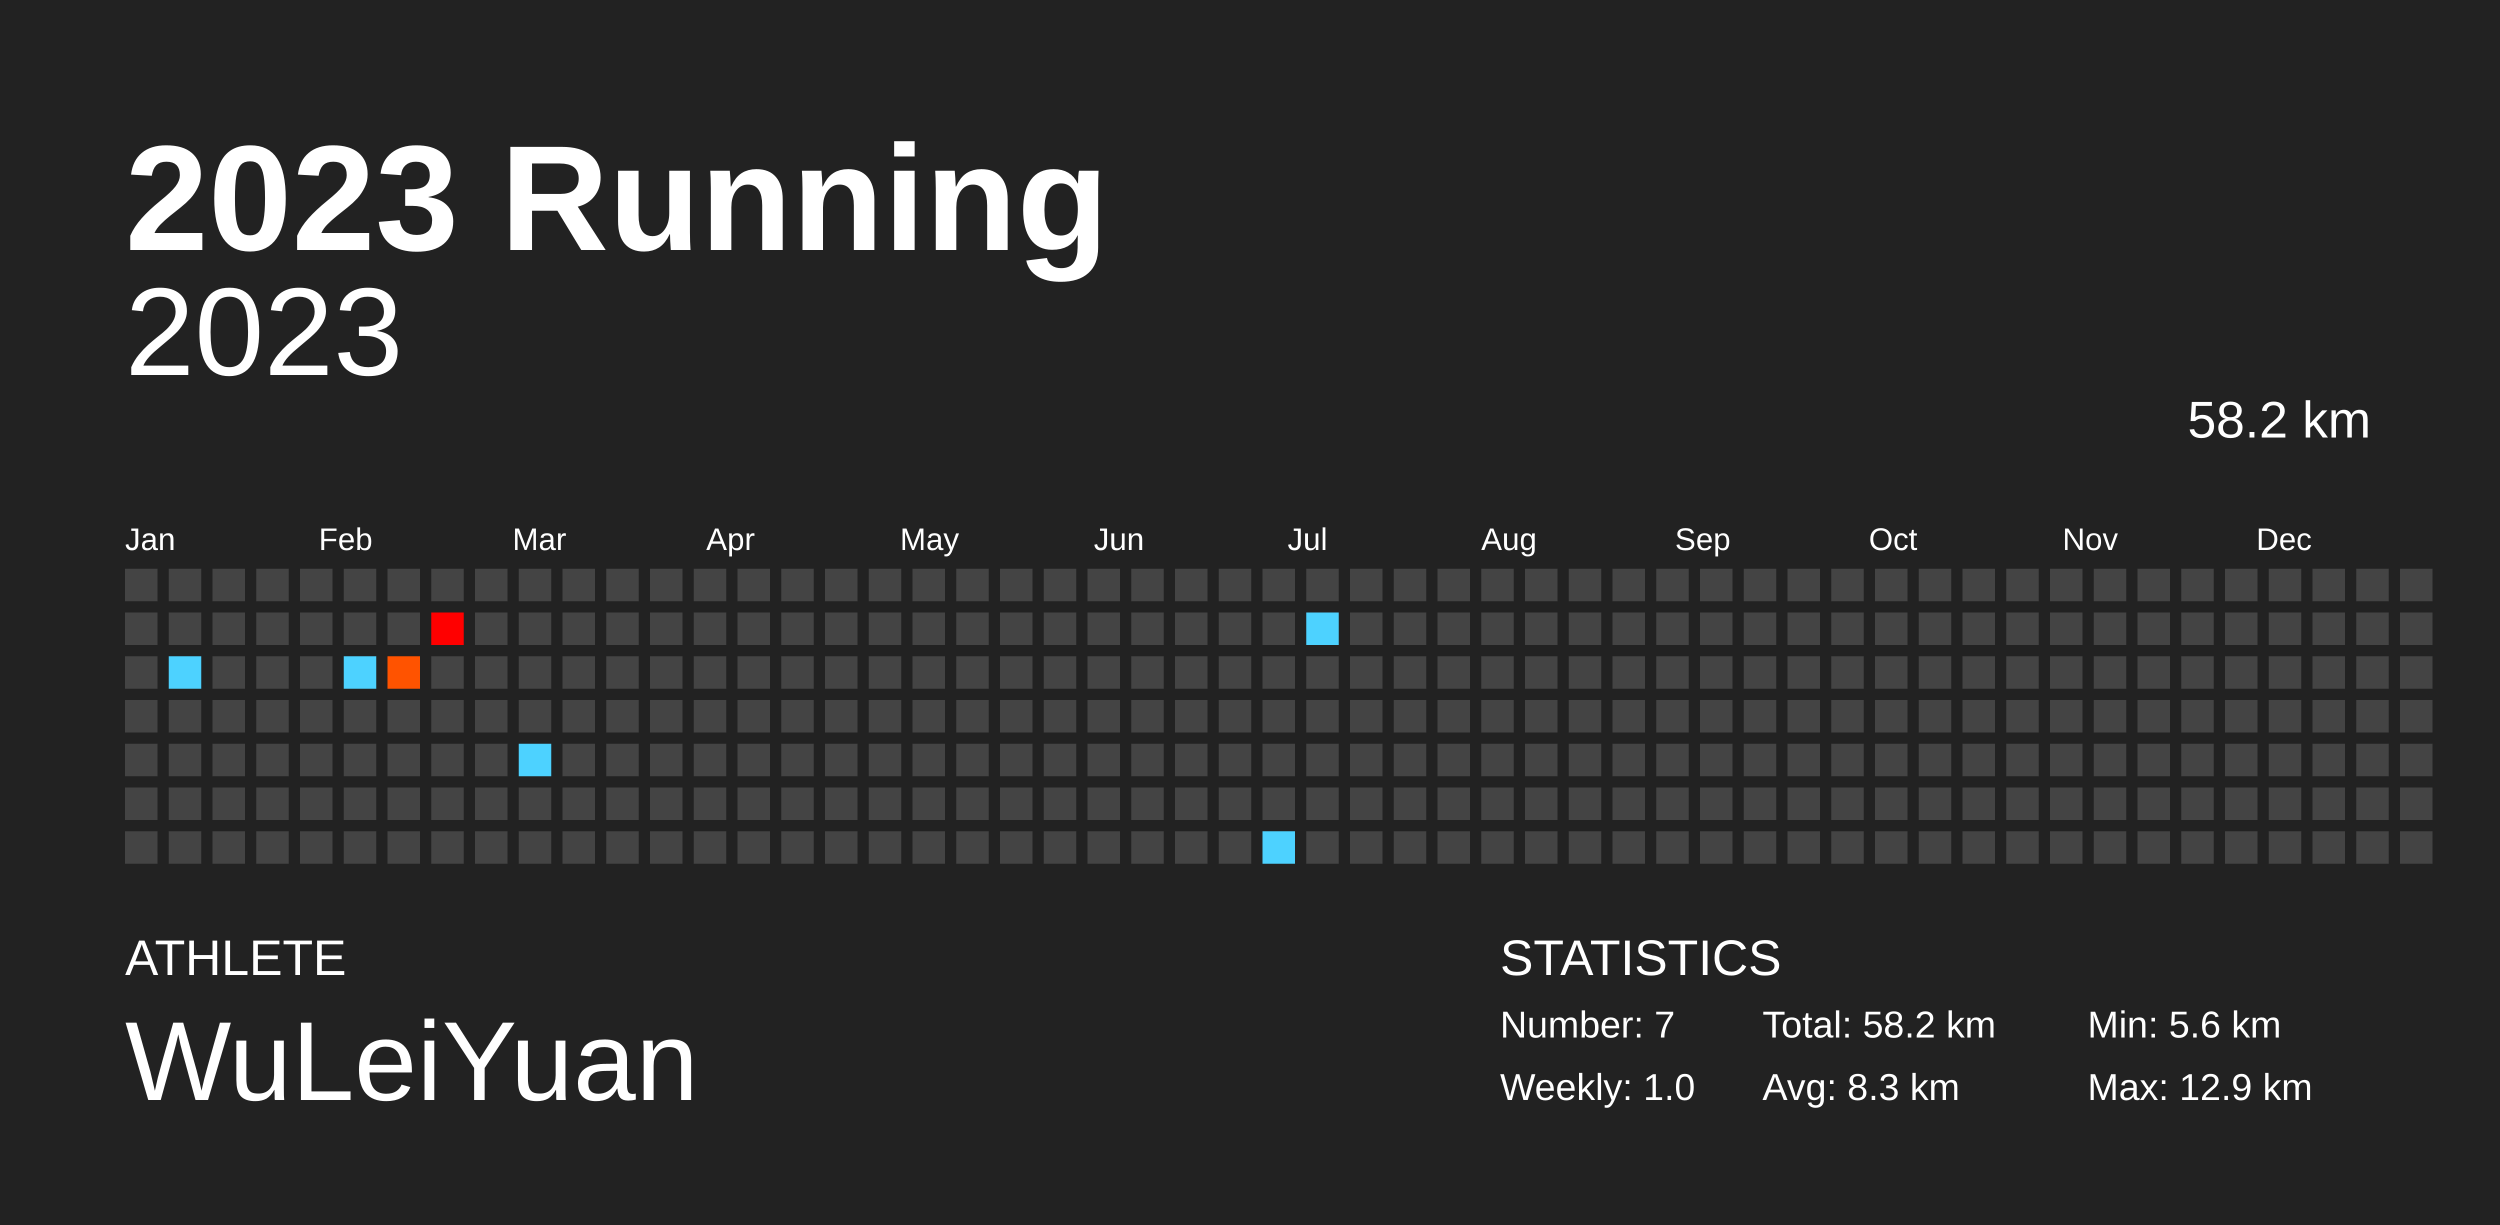
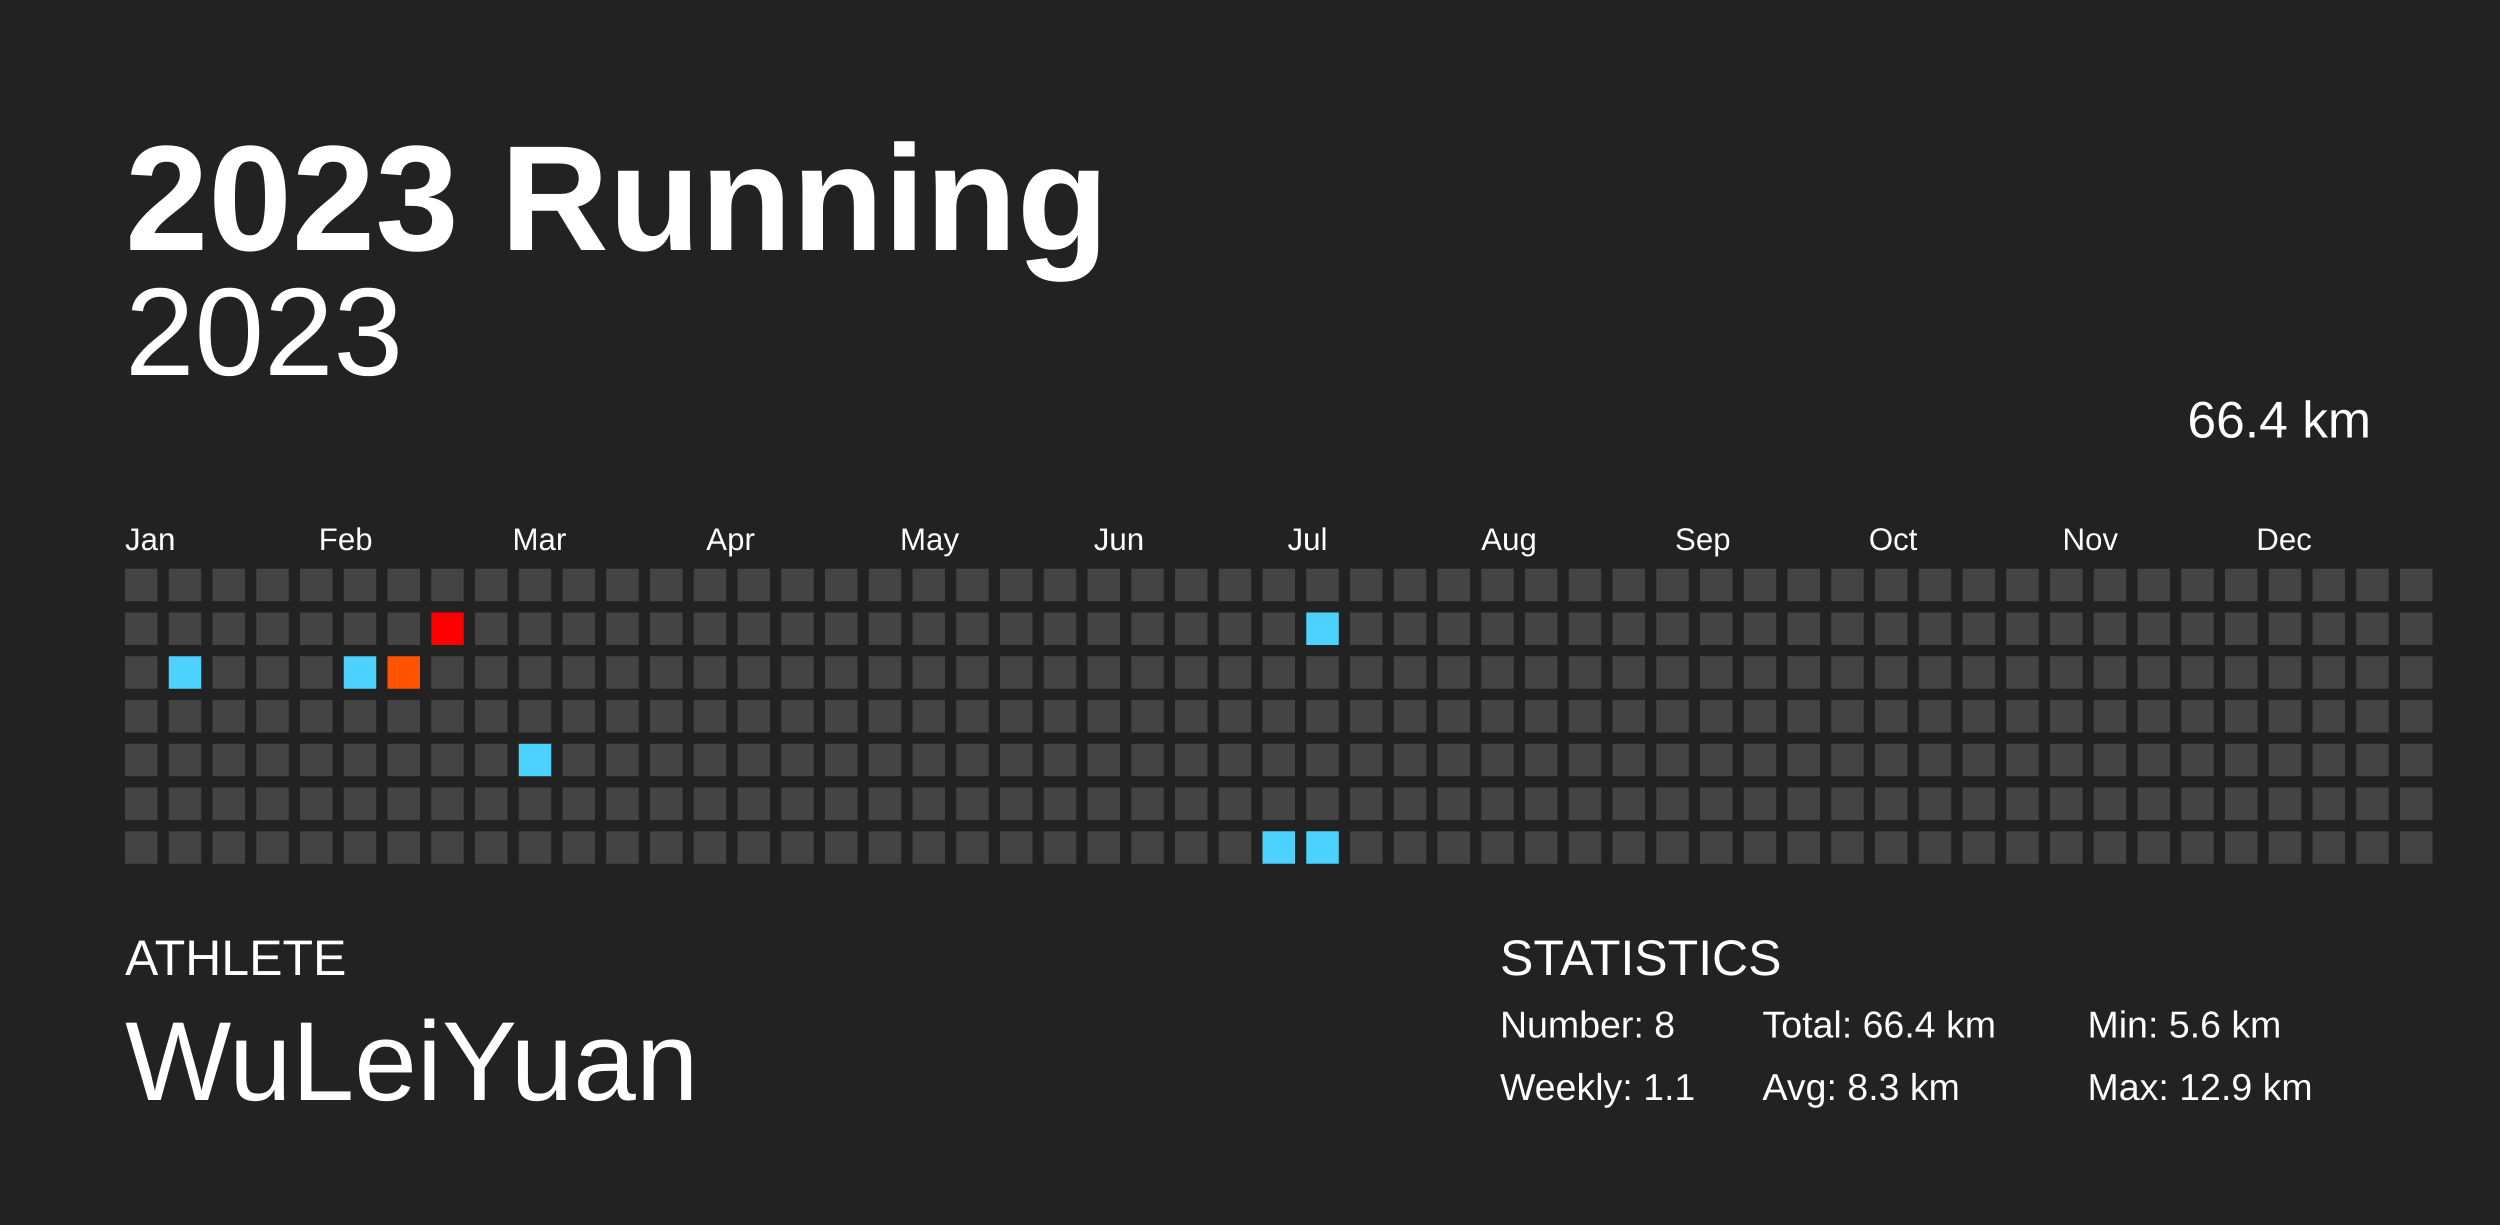
<svg xmlns="http://www.w3.org/2000/svg" baseProfile="full" height="98mm" version="1.1" viewBox="0,0,200,98" width="200mm">
  <defs />
  <rect fill="#222222" height="98" width="200" x="0" y="0" />
  <text fill="#FFFFFF" style="font-size:12px; font-family:Arial; font-weight:bold;" x="10" y="20">2023 Running</text>
  <text fill="#FFFFFF" style="font-size:4px; font-family:Arial" x="10" y="78">ATHLETE</text>
  <text fill="#FFFFFF" style="font-size:9px; font-family:Arial" x="10" y="88">WuLeiYuan</text>
  <text fill="#FFFFFF" style="font-size:4px; font-family:Arial" x="120" y="78">STATISTICS</text>
-   <text fill="#FFFFFF" style="font-size:3px; font-family:Arial" x="120" y="83">Number: 7</text>
-   <text fill="#FFFFFF" style="font-size:3px; font-family:Arial" x="120" y="88">Weekly: 1.0</text>
-   <text fill="#FFFFFF" style="font-size:3px; font-family:Arial" x="141" y="83">Total: 58.2 km</text>
+   <text fill="#FFFFFF" style="font-size:3px; font-family:Arial" x="120" y="83">Number: 8</text>
+   <text fill="#FFFFFF" style="font-size:3px; font-family:Arial" x="120" y="88">Weekly: 1.1</text>
+   <text fill="#FFFFFF" style="font-size:3px; font-family:Arial" x="141" y="83">Total: 66.4 km</text>
  <text fill="#FFFFFF" style="font-size:3px; font-family:Arial" x="141" y="88">Avg: 8.3 km</text>
  <text fill="#FFFFFF" style="font-size:3px; font-family:Arial" x="167" y="83">Min: 5.6 km</text>
  <text fill="#FFFFFF" style="font-size:3px; font-family:Arial" x="167" y="88">Max: 12.9 km</text>
  <text alignment-baseline="hanging" fill="#FFFFFF" style="font-size:10.0px; font-family:Arial;" x="10" y="30">2023</text>
-   <text alignment-baseline="hanging" fill="#FFFFFF" style="font-size:4.125px; font-family:Arial;" x="175" y="35">58.2 km</text>
+   <text alignment-baseline="hanging" fill="#FFFFFF" style="font-size:4.125px; font-family:Arial;" x="175" y="35">66.4 km</text>
  <text fill="#FFFFFF" style="font-size:2.5px; font-family:Arial" x="10.0" y="44">Jan</text>
  <text fill="#FFFFFF" style="font-size:2.5px; font-family:Arial" x="25.5" y="44">Feb</text>
  <text fill="#FFFFFF" style="font-size:2.5px; font-family:Arial" x="41.0" y="44">Mar</text>
  <text fill="#FFFFFF" style="font-size:2.5px; font-family:Arial" x="56.5" y="44">Apr</text>
  <text fill="#FFFFFF" style="font-size:2.5px; font-family:Arial" x="72.0" y="44">May</text>
  <text fill="#FFFFFF" style="font-size:2.5px; font-family:Arial" x="87.5" y="44">Jun</text>
  <text fill="#FFFFFF" style="font-size:2.5px; font-family:Arial" x="103.0" y="44">Jul</text>
  <text fill="#FFFFFF" style="font-size:2.5px; font-family:Arial" x="118.5" y="44">Aug</text>
  <text fill="#FFFFFF" style="font-size:2.5px; font-family:Arial" x="134.0" y="44">Sep</text>
  <text fill="#FFFFFF" style="font-size:2.5px; font-family:Arial" x="149.5" y="44">Oct</text>
  <text fill="#FFFFFF" style="font-size:2.5px; font-family:Arial" x="165.0" y="44">Nov</text>
  <text fill="#FFFFFF" style="font-size:2.5px; font-family:Arial" x="180.5" y="44">Dec</text>
  <rect fill="#444444" height="2.6" width="2.6" x="10.0" y="45.5" />
  <rect fill="#444444" height="2.6" width="2.6" x="10.0" y="49.0" />
  <rect fill="#444444" height="2.6" width="2.6" x="10.0" y="52.5" />
  <rect fill="#444444" height="2.6" width="2.6" x="10.0" y="56.0" />
  <rect fill="#444444" height="2.6" width="2.6" x="10.0" y="59.5" />
  <rect fill="#444444" height="2.6" width="2.6" x="10.0" y="63.0" />
  <rect fill="#444444" height="2.6" width="2.6" x="10.0" y="66.5" />
  <rect fill="#444444" height="2.6" width="2.6" x="13.5" y="45.5" />
  <rect fill="#444444" height="2.6" width="2.6" x="13.5" y="49.0" />
  <rect fill="#4dd2ff" height="2.6" width="2.6" x="13.5" y="52.5" />
  <rect fill="#444444" height="2.6" width="2.6" x="13.5" y="56.0" />
  <rect fill="#444444" height="2.6" width="2.6" x="13.5" y="59.5" />
  <rect fill="#444444" height="2.6" width="2.6" x="13.5" y="63.0" />
  <rect fill="#444444" height="2.6" width="2.6" x="13.5" y="66.5" />
  <rect fill="#444444" height="2.6" width="2.6" x="17.0" y="45.5" />
  <rect fill="#444444" height="2.6" width="2.6" x="17.0" y="49.0" />
  <rect fill="#444444" height="2.6" width="2.6" x="17.0" y="52.5" />
  <rect fill="#444444" height="2.6" width="2.6" x="17.0" y="56.0" />
  <rect fill="#444444" height="2.6" width="2.6" x="17.0" y="59.5" />
  <rect fill="#444444" height="2.6" width="2.6" x="17.0" y="63.0" />
  <rect fill="#444444" height="2.6" width="2.6" x="17.0" y="66.5" />
  <rect fill="#444444" height="2.6" width="2.6" x="20.5" y="45.5" />
  <rect fill="#444444" height="2.6" width="2.6" x="20.5" y="49.0" />
  <rect fill="#444444" height="2.6" width="2.6" x="20.5" y="52.5" />
  <rect fill="#444444" height="2.6" width="2.6" x="20.5" y="56.0" />
  <rect fill="#444444" height="2.6" width="2.6" x="20.5" y="59.5" />
  <rect fill="#444444" height="2.6" width="2.6" x="20.5" y="63.0" />
  <rect fill="#444444" height="2.6" width="2.6" x="20.5" y="66.5" />
  <rect fill="#444444" height="2.6" width="2.6" x="24.0" y="45.5" />
  <rect fill="#444444" height="2.6" width="2.6" x="24.0" y="49.0" />
  <rect fill="#444444" height="2.6" width="2.6" x="24.0" y="52.5" />
  <rect fill="#444444" height="2.6" width="2.6" x="24.0" y="56.0" />
  <rect fill="#444444" height="2.6" width="2.6" x="24.0" y="59.5" />
  <rect fill="#444444" height="2.6" width="2.6" x="24.0" y="63.0" />
  <rect fill="#444444" height="2.6" width="2.6" x="24.0" y="66.5" />
  <rect fill="#444444" height="2.6" width="2.6" x="27.5" y="45.5" />
  <rect fill="#444444" height="2.6" width="2.6" x="27.5" y="49.0" />
  <rect fill="#4dd2ff" height="2.6" width="2.6" x="27.5" y="52.5" />
  <rect fill="#444444" height="2.6" width="2.6" x="27.5" y="56.0" />
  <rect fill="#444444" height="2.6" width="2.6" x="27.5" y="59.5" />
  <rect fill="#444444" height="2.6" width="2.6" x="27.5" y="63.0" />
  <rect fill="#444444" height="2.6" width="2.6" x="27.5" y="66.5" />
  <rect fill="#444444" height="2.6" width="2.6" x="31.0" y="45.5" />
  <rect fill="#444444" height="2.6" width="2.6" x="31.0" y="49.0" />
  <rect fill="#ff5300" height="2.6" width="2.6" x="31.0" y="52.5" />
  <rect fill="#444444" height="2.6" width="2.6" x="31.0" y="56.0" />
  <rect fill="#444444" height="2.6" width="2.6" x="31.0" y="59.5" />
  <rect fill="#444444" height="2.6" width="2.6" x="31.0" y="63.0" />
  <rect fill="#444444" height="2.6" width="2.6" x="31.0" y="66.5" />
  <rect fill="#444444" height="2.6" width="2.6" x="34.5" y="45.5" />
  <rect fill="#ff0000" height="2.6" width="2.6" x="34.5" y="49.0" />
  <rect fill="#444444" height="2.6" width="2.6" x="34.5" y="52.5" />
  <rect fill="#444444" height="2.6" width="2.6" x="34.5" y="56.0" />
  <rect fill="#444444" height="2.6" width="2.6" x="34.5" y="59.5" />
  <rect fill="#444444" height="2.6" width="2.6" x="34.5" y="63.0" />
  <rect fill="#444444" height="2.6" width="2.6" x="34.5" y="66.5" />
  <rect fill="#444444" height="2.6" width="2.6" x="38.0" y="45.5" />
  <rect fill="#444444" height="2.6" width="2.6" x="38.0" y="49.0" />
  <rect fill="#444444" height="2.6" width="2.6" x="38.0" y="52.5" />
  <rect fill="#444444" height="2.6" width="2.6" x="38.0" y="56.0" />
  <rect fill="#444444" height="2.6" width="2.6" x="38.0" y="59.5" />
  <rect fill="#444444" height="2.6" width="2.6" x="38.0" y="63.0" />
  <rect fill="#444444" height="2.6" width="2.6" x="38.0" y="66.5" />
  <rect fill="#444444" height="2.6" width="2.6" x="41.5" y="45.5" />
  <rect fill="#444444" height="2.6" width="2.6" x="41.5" y="49.0" />
  <rect fill="#444444" height="2.6" width="2.6" x="41.5" y="52.5" />
  <rect fill="#444444" height="2.6" width="2.6" x="41.5" y="56.0" />
  <rect fill="#4dd2ff" height="2.6" width="2.6" x="41.5" y="59.5" />
  <rect fill="#444444" height="2.6" width="2.6" x="41.5" y="63.0" />
  <rect fill="#444444" height="2.6" width="2.6" x="41.5" y="66.5" />
  <rect fill="#444444" height="2.6" width="2.6" x="45.0" y="45.5" />
  <rect fill="#444444" height="2.6" width="2.6" x="45.0" y="49.0" />
  <rect fill="#444444" height="2.6" width="2.6" x="45.0" y="52.5" />
  <rect fill="#444444" height="2.6" width="2.6" x="45.0" y="56.0" />
  <rect fill="#444444" height="2.6" width="2.6" x="45.0" y="59.5" />
  <rect fill="#444444" height="2.6" width="2.6" x="45.0" y="63.0" />
  <rect fill="#444444" height="2.6" width="2.6" x="45.0" y="66.5" />
  <rect fill="#444444" height="2.6" width="2.6" x="48.5" y="45.5" />
  <rect fill="#444444" height="2.6" width="2.6" x="48.5" y="49.0" />
  <rect fill="#444444" height="2.6" width="2.6" x="48.5" y="52.5" />
  <rect fill="#444444" height="2.6" width="2.6" x="48.5" y="56.0" />
  <rect fill="#444444" height="2.6" width="2.6" x="48.5" y="59.5" />
  <rect fill="#444444" height="2.6" width="2.6" x="48.5" y="63.0" />
  <rect fill="#444444" height="2.6" width="2.6" x="48.5" y="66.5" />
  <rect fill="#444444" height="2.6" width="2.6" x="52.0" y="45.5" />
  <rect fill="#444444" height="2.6" width="2.6" x="52.0" y="49.0" />
  <rect fill="#444444" height="2.6" width="2.6" x="52.0" y="52.5" />
  <rect fill="#444444" height="2.6" width="2.6" x="52.0" y="56.0" />
  <rect fill="#444444" height="2.6" width="2.6" x="52.0" y="59.5" />
  <rect fill="#444444" height="2.6" width="2.6" x="52.0" y="63.0" />
  <rect fill="#444444" height="2.6" width="2.6" x="52.0" y="66.5" />
  <rect fill="#444444" height="2.6" width="2.6" x="55.5" y="45.5" />
  <rect fill="#444444" height="2.6" width="2.6" x="55.5" y="49.0" />
  <rect fill="#444444" height="2.6" width="2.6" x="55.5" y="52.5" />
  <rect fill="#444444" height="2.6" width="2.6" x="55.5" y="56.0" />
  <rect fill="#444444" height="2.6" width="2.6" x="55.5" y="59.5" />
  <rect fill="#444444" height="2.6" width="2.6" x="55.5" y="63.0" />
  <rect fill="#444444" height="2.6" width="2.6" x="55.5" y="66.5" />
  <rect fill="#444444" height="2.6" width="2.6" x="59.0" y="45.5" />
  <rect fill="#444444" height="2.6" width="2.6" x="59.0" y="49.0" />
  <rect fill="#444444" height="2.6" width="2.6" x="59.0" y="52.5" />
  <rect fill="#444444" height="2.6" width="2.6" x="59.0" y="56.0" />
  <rect fill="#444444" height="2.6" width="2.6" x="59.0" y="59.5" />
  <rect fill="#444444" height="2.6" width="2.6" x="59.0" y="63.0" />
  <rect fill="#444444" height="2.6" width="2.6" x="59.0" y="66.5" />
  <rect fill="#444444" height="2.6" width="2.6" x="62.5" y="45.5" />
  <rect fill="#444444" height="2.6" width="2.6" x="62.5" y="49.0" />
  <rect fill="#444444" height="2.6" width="2.6" x="62.5" y="52.5" />
  <rect fill="#444444" height="2.6" width="2.6" x="62.5" y="56.0" />
  <rect fill="#444444" height="2.6" width="2.6" x="62.5" y="59.5" />
  <rect fill="#444444" height="2.6" width="2.6" x="62.5" y="63.0" />
  <rect fill="#444444" height="2.6" width="2.6" x="62.5" y="66.5" />
  <rect fill="#444444" height="2.6" width="2.6" x="66.0" y="45.5" />
  <rect fill="#444444" height="2.6" width="2.6" x="66.0" y="49.0" />
  <rect fill="#444444" height="2.6" width="2.6" x="66.0" y="52.5" />
  <rect fill="#444444" height="2.6" width="2.6" x="66.0" y="56.0" />
  <rect fill="#444444" height="2.6" width="2.6" x="66.0" y="59.5" />
  <rect fill="#444444" height="2.6" width="2.6" x="66.0" y="63.0" />
  <rect fill="#444444" height="2.6" width="2.6" x="66.0" y="66.5" />
  <rect fill="#444444" height="2.6" width="2.6" x="69.5" y="45.5" />
  <rect fill="#444444" height="2.6" width="2.6" x="69.5" y="49.0" />
  <rect fill="#444444" height="2.6" width="2.6" x="69.5" y="52.5" />
  <rect fill="#444444" height="2.6" width="2.6" x="69.5" y="56.0" />
  <rect fill="#444444" height="2.6" width="2.6" x="69.5" y="59.5" />
  <rect fill="#444444" height="2.6" width="2.6" x="69.5" y="63.0" />
  <rect fill="#444444" height="2.6" width="2.6" x="69.5" y="66.5" />
  <rect fill="#444444" height="2.6" width="2.6" x="73.0" y="45.5" />
  <rect fill="#444444" height="2.6" width="2.6" x="73.0" y="49.0" />
  <rect fill="#444444" height="2.6" width="2.6" x="73.0" y="52.5" />
  <rect fill="#444444" height="2.6" width="2.6" x="73.0" y="56.0" />
  <rect fill="#444444" height="2.6" width="2.6" x="73.0" y="59.5" />
  <rect fill="#444444" height="2.6" width="2.6" x="73.0" y="63.0" />
  <rect fill="#444444" height="2.6" width="2.6" x="73.0" y="66.5" />
  <rect fill="#444444" height="2.6" width="2.6" x="76.5" y="45.5" />
  <rect fill="#444444" height="2.6" width="2.6" x="76.5" y="49.0" />
  <rect fill="#444444" height="2.6" width="2.6" x="76.5" y="52.5" />
  <rect fill="#444444" height="2.6" width="2.6" x="76.5" y="56.0" />
  <rect fill="#444444" height="2.6" width="2.6" x="76.5" y="59.5" />
  <rect fill="#444444" height="2.6" width="2.6" x="76.5" y="63.0" />
  <rect fill="#444444" height="2.6" width="2.6" x="76.5" y="66.5" />
  <rect fill="#444444" height="2.6" width="2.6" x="80.0" y="45.5" />
  <rect fill="#444444" height="2.6" width="2.6" x="80.0" y="49.0" />
  <rect fill="#444444" height="2.6" width="2.6" x="80.0" y="52.5" />
  <rect fill="#444444" height="2.6" width="2.6" x="80.0" y="56.0" />
  <rect fill="#444444" height="2.6" width="2.6" x="80.0" y="59.5" />
  <rect fill="#444444" height="2.6" width="2.6" x="80.0" y="63.0" />
  <rect fill="#444444" height="2.6" width="2.6" x="80.0" y="66.5" />
  <rect fill="#444444" height="2.6" width="2.6" x="83.5" y="45.5" />
  <rect fill="#444444" height="2.6" width="2.6" x="83.5" y="49.0" />
  <rect fill="#444444" height="2.6" width="2.6" x="83.5" y="52.5" />
  <rect fill="#444444" height="2.6" width="2.6" x="83.5" y="56.0" />
  <rect fill="#444444" height="2.6" width="2.6" x="83.5" y="59.5" />
  <rect fill="#444444" height="2.6" width="2.6" x="83.5" y="63.0" />
  <rect fill="#444444" height="2.6" width="2.6" x="83.5" y="66.5" />
  <rect fill="#444444" height="2.6" width="2.6" x="87.0" y="45.5" />
  <rect fill="#444444" height="2.6" width="2.6" x="87.0" y="49.0" />
  <rect fill="#444444" height="2.6" width="2.6" x="87.0" y="52.5" />
  <rect fill="#444444" height="2.6" width="2.6" x="87.0" y="56.0" />
  <rect fill="#444444" height="2.6" width="2.6" x="87.0" y="59.5" />
  <rect fill="#444444" height="2.6" width="2.6" x="87.0" y="63.0" />
  <rect fill="#444444" height="2.6" width="2.6" x="87.0" y="66.5" />
  <rect fill="#444444" height="2.6" width="2.6" x="90.5" y="45.5" />
  <rect fill="#444444" height="2.6" width="2.6" x="90.5" y="49.0" />
  <rect fill="#444444" height="2.6" width="2.6" x="90.5" y="52.5" />
  <rect fill="#444444" height="2.6" width="2.6" x="90.5" y="56.0" />
  <rect fill="#444444" height="2.6" width="2.6" x="90.5" y="59.5" />
  <rect fill="#444444" height="2.6" width="2.6" x="90.5" y="63.0" />
  <rect fill="#444444" height="2.6" width="2.6" x="90.5" y="66.5" />
  <rect fill="#444444" height="2.6" width="2.6" x="94.0" y="45.5" />
  <rect fill="#444444" height="2.6" width="2.6" x="94.0" y="49.0" />
  <rect fill="#444444" height="2.6" width="2.6" x="94.0" y="52.5" />
  <rect fill="#444444" height="2.6" width="2.6" x="94.0" y="56.0" />
  <rect fill="#444444" height="2.6" width="2.6" x="94.0" y="59.5" />
  <rect fill="#444444" height="2.6" width="2.6" x="94.0" y="63.0" />
  <rect fill="#444444" height="2.6" width="2.6" x="94.0" y="66.5" />
  <rect fill="#444444" height="2.6" width="2.6" x="97.5" y="45.5" />
  <rect fill="#444444" height="2.6" width="2.6" x="97.5" y="49.0" />
  <rect fill="#444444" height="2.6" width="2.6" x="97.5" y="52.5" />
  <rect fill="#444444" height="2.6" width="2.6" x="97.5" y="56.0" />
  <rect fill="#444444" height="2.6" width="2.6" x="97.5" y="59.5" />
  <rect fill="#444444" height="2.6" width="2.6" x="97.5" y="63.0" />
  <rect fill="#444444" height="2.6" width="2.6" x="97.5" y="66.5" />
  <rect fill="#444444" height="2.6" width="2.6" x="101.0" y="45.5" />
  <rect fill="#444444" height="2.6" width="2.6" x="101.0" y="49.0" />
  <rect fill="#444444" height="2.6" width="2.6" x="101.0" y="52.5" />
  <rect fill="#444444" height="2.6" width="2.6" x="101.0" y="56.0" />
  <rect fill="#444444" height="2.6" width="2.6" x="101.0" y="59.5" />
  <rect fill="#444444" height="2.6" width="2.6" x="101.0" y="63.0" />
  <rect fill="#4dd2ff" height="2.6" width="2.6" x="101.0" y="66.5" />
  <rect fill="#444444" height="2.6" width="2.6" x="104.5" y="45.5" />
  <rect fill="#4dd2ff" height="2.6" width="2.6" x="104.5" y="49.0" />
  <rect fill="#444444" height="2.6" width="2.6" x="104.5" y="52.5" />
  <rect fill="#444444" height="2.6" width="2.6" x="104.5" y="56.0" />
  <rect fill="#444444" height="2.6" width="2.6" x="104.5" y="59.5" />
  <rect fill="#444444" height="2.6" width="2.6" x="104.5" y="63.0" />
-   <rect fill="#444444" height="2.6" width="2.6" x="104.5" y="66.5" />
+   <rect fill="#4dd2ff" height="2.6" width="2.6" x="104.5" y="66.5" />
  <rect fill="#444444" height="2.6" width="2.6" x="108.0" y="45.5" />
  <rect fill="#444444" height="2.6" width="2.6" x="108.0" y="49.0" />
  <rect fill="#444444" height="2.6" width="2.6" x="108.0" y="52.5" />
  <rect fill="#444444" height="2.6" width="2.6" x="108.0" y="56.0" />
  <rect fill="#444444" height="2.6" width="2.6" x="108.0" y="59.5" />
  <rect fill="#444444" height="2.6" width="2.6" x="108.0" y="63.0" />
  <rect fill="#444444" height="2.6" width="2.6" x="108.0" y="66.5" />
  <rect fill="#444444" height="2.6" width="2.6" x="111.5" y="45.5" />
  <rect fill="#444444" height="2.6" width="2.6" x="111.5" y="49.0" />
  <rect fill="#444444" height="2.6" width="2.6" x="111.5" y="52.5" />
  <rect fill="#444444" height="2.6" width="2.6" x="111.5" y="56.0" />
  <rect fill="#444444" height="2.6" width="2.6" x="111.5" y="59.5" />
  <rect fill="#444444" height="2.6" width="2.6" x="111.5" y="63.0" />
  <rect fill="#444444" height="2.6" width="2.6" x="111.5" y="66.5" />
  <rect fill="#444444" height="2.6" width="2.6" x="115.0" y="45.5" />
  <rect fill="#444444" height="2.6" width="2.6" x="115.0" y="49.0" />
  <rect fill="#444444" height="2.6" width="2.6" x="115.0" y="52.5" />
  <rect fill="#444444" height="2.6" width="2.6" x="115.0" y="56.0" />
  <rect fill="#444444" height="2.6" width="2.6" x="115.0" y="59.5" />
  <rect fill="#444444" height="2.6" width="2.6" x="115.0" y="63.0" />
  <rect fill="#444444" height="2.6" width="2.6" x="115.0" y="66.5" />
  <rect fill="#444444" height="2.6" width="2.6" x="118.5" y="45.5" />
  <rect fill="#444444" height="2.6" width="2.6" x="118.5" y="49.0" />
  <rect fill="#444444" height="2.6" width="2.6" x="118.5" y="52.5" />
  <rect fill="#444444" height="2.6" width="2.6" x="118.5" y="56.0" />
  <rect fill="#444444" height="2.6" width="2.6" x="118.5" y="59.5" />
  <rect fill="#444444" height="2.6" width="2.6" x="118.5" y="63.0" />
  <rect fill="#444444" height="2.6" width="2.6" x="118.5" y="66.5" />
  <rect fill="#444444" height="2.6" width="2.6" x="122.0" y="45.5" />
  <rect fill="#444444" height="2.6" width="2.6" x="122.0" y="49.0" />
  <rect fill="#444444" height="2.6" width="2.6" x="122.0" y="52.5" />
  <rect fill="#444444" height="2.6" width="2.6" x="122.0" y="56.0" />
  <rect fill="#444444" height="2.6" width="2.6" x="122.0" y="59.5" />
  <rect fill="#444444" height="2.6" width="2.6" x="122.0" y="63.0" />
  <rect fill="#444444" height="2.6" width="2.6" x="122.0" y="66.5" />
  <rect fill="#444444" height="2.6" width="2.6" x="125.5" y="45.5" />
  <rect fill="#444444" height="2.6" width="2.6" x="125.5" y="49.0" />
  <rect fill="#444444" height="2.6" width="2.6" x="125.5" y="52.5" />
  <rect fill="#444444" height="2.6" width="2.6" x="125.5" y="56.0" />
  <rect fill="#444444" height="2.6" width="2.6" x="125.5" y="59.5" />
  <rect fill="#444444" height="2.6" width="2.6" x="125.5" y="63.0" />
  <rect fill="#444444" height="2.6" width="2.6" x="125.5" y="66.5" />
  <rect fill="#444444" height="2.6" width="2.6" x="129.0" y="45.5" />
  <rect fill="#444444" height="2.6" width="2.6" x="129.0" y="49.0" />
  <rect fill="#444444" height="2.6" width="2.6" x="129.0" y="52.5" />
  <rect fill="#444444" height="2.6" width="2.6" x="129.0" y="56.0" />
  <rect fill="#444444" height="2.6" width="2.6" x="129.0" y="59.5" />
  <rect fill="#444444" height="2.6" width="2.6" x="129.0" y="63.0" />
  <rect fill="#444444" height="2.6" width="2.6" x="129.0" y="66.5" />
  <rect fill="#444444" height="2.6" width="2.6" x="132.5" y="45.5" />
  <rect fill="#444444" height="2.6" width="2.6" x="132.5" y="49.0" />
  <rect fill="#444444" height="2.6" width="2.6" x="132.5" y="52.5" />
  <rect fill="#444444" height="2.6" width="2.6" x="132.5" y="56.0" />
  <rect fill="#444444" height="2.6" width="2.6" x="132.5" y="59.5" />
  <rect fill="#444444" height="2.6" width="2.6" x="132.5" y="63.0" />
  <rect fill="#444444" height="2.6" width="2.6" x="132.5" y="66.5" />
  <rect fill="#444444" height="2.6" width="2.6" x="136.0" y="45.5" />
  <rect fill="#444444" height="2.6" width="2.6" x="136.0" y="49.0" />
  <rect fill="#444444" height="2.6" width="2.6" x="136.0" y="52.5" />
  <rect fill="#444444" height="2.6" width="2.6" x="136.0" y="56.0" />
  <rect fill="#444444" height="2.6" width="2.6" x="136.0" y="59.5" />
  <rect fill="#444444" height="2.6" width="2.6" x="136.0" y="63.0" />
  <rect fill="#444444" height="2.6" width="2.6" x="136.0" y="66.5" />
  <rect fill="#444444" height="2.6" width="2.6" x="139.5" y="45.5" />
  <rect fill="#444444" height="2.6" width="2.6" x="139.5" y="49.0" />
  <rect fill="#444444" height="2.6" width="2.6" x="139.5" y="52.5" />
  <rect fill="#444444" height="2.6" width="2.6" x="139.5" y="56.0" />
  <rect fill="#444444" height="2.6" width="2.6" x="139.5" y="59.5" />
  <rect fill="#444444" height="2.6" width="2.6" x="139.5" y="63.0" />
  <rect fill="#444444" height="2.6" width="2.6" x="139.5" y="66.5" />
  <rect fill="#444444" height="2.6" width="2.6" x="143.0" y="45.5" />
  <rect fill="#444444" height="2.6" width="2.6" x="143.0" y="49.0" />
  <rect fill="#444444" height="2.6" width="2.6" x="143.0" y="52.5" />
  <rect fill="#444444" height="2.6" width="2.6" x="143.0" y="56.0" />
  <rect fill="#444444" height="2.6" width="2.6" x="143.0" y="59.5" />
  <rect fill="#444444" height="2.6" width="2.6" x="143.0" y="63.0" />
  <rect fill="#444444" height="2.6" width="2.6" x="143.0" y="66.5" />
  <rect fill="#444444" height="2.6" width="2.6" x="146.5" y="45.5" />
  <rect fill="#444444" height="2.6" width="2.6" x="146.5" y="49.0" />
  <rect fill="#444444" height="2.6" width="2.6" x="146.5" y="52.5" />
  <rect fill="#444444" height="2.6" width="2.6" x="146.5" y="56.0" />
  <rect fill="#444444" height="2.6" width="2.6" x="146.5" y="59.5" />
  <rect fill="#444444" height="2.6" width="2.6" x="146.5" y="63.0" />
  <rect fill="#444444" height="2.6" width="2.6" x="146.5" y="66.5" />
  <rect fill="#444444" height="2.6" width="2.6" x="150.0" y="45.5" />
  <rect fill="#444444" height="2.6" width="2.6" x="150.0" y="49.0" />
  <rect fill="#444444" height="2.6" width="2.6" x="150.0" y="52.5" />
  <rect fill="#444444" height="2.6" width="2.6" x="150.0" y="56.0" />
  <rect fill="#444444" height="2.6" width="2.6" x="150.0" y="59.5" />
  <rect fill="#444444" height="2.6" width="2.6" x="150.0" y="63.0" />
  <rect fill="#444444" height="2.6" width="2.6" x="150.0" y="66.5" />
  <rect fill="#444444" height="2.6" width="2.6" x="153.5" y="45.5" />
  <rect fill="#444444" height="2.6" width="2.6" x="153.5" y="49.0" />
  <rect fill="#444444" height="2.6" width="2.6" x="153.5" y="52.5" />
  <rect fill="#444444" height="2.6" width="2.6" x="153.5" y="56.0" />
  <rect fill="#444444" height="2.6" width="2.6" x="153.5" y="59.5" />
  <rect fill="#444444" height="2.6" width="2.6" x="153.5" y="63.0" />
  <rect fill="#444444" height="2.6" width="2.6" x="153.5" y="66.5" />
  <rect fill="#444444" height="2.6" width="2.6" x="157.0" y="45.5" />
  <rect fill="#444444" height="2.6" width="2.6" x="157.0" y="49.0" />
  <rect fill="#444444" height="2.6" width="2.6" x="157.0" y="52.5" />
  <rect fill="#444444" height="2.6" width="2.6" x="157.0" y="56.0" />
  <rect fill="#444444" height="2.6" width="2.6" x="157.0" y="59.5" />
  <rect fill="#444444" height="2.6" width="2.6" x="157.0" y="63.0" />
  <rect fill="#444444" height="2.6" width="2.6" x="157.0" y="66.5" />
  <rect fill="#444444" height="2.6" width="2.6" x="160.5" y="45.5" />
  <rect fill="#444444" height="2.6" width="2.6" x="160.5" y="49.0" />
  <rect fill="#444444" height="2.6" width="2.6" x="160.5" y="52.5" />
  <rect fill="#444444" height="2.6" width="2.6" x="160.5" y="56.0" />
  <rect fill="#444444" height="2.6" width="2.6" x="160.5" y="59.5" />
  <rect fill="#444444" height="2.6" width="2.6" x="160.5" y="63.0" />
  <rect fill="#444444" height="2.6" width="2.6" x="160.5" y="66.5" />
  <rect fill="#444444" height="2.6" width="2.6" x="164.0" y="45.5" />
  <rect fill="#444444" height="2.6" width="2.6" x="164.0" y="49.0" />
  <rect fill="#444444" height="2.6" width="2.6" x="164.0" y="52.5" />
  <rect fill="#444444" height="2.6" width="2.6" x="164.0" y="56.0" />
  <rect fill="#444444" height="2.6" width="2.6" x="164.0" y="59.5" />
  <rect fill="#444444" height="2.6" width="2.6" x="164.0" y="63.0" />
  <rect fill="#444444" height="2.6" width="2.6" x="164.0" y="66.5" />
  <rect fill="#444444" height="2.6" width="2.6" x="167.5" y="45.5" />
  <rect fill="#444444" height="2.6" width="2.6" x="167.5" y="49.0" />
  <rect fill="#444444" height="2.6" width="2.6" x="167.5" y="52.5" />
  <rect fill="#444444" height="2.6" width="2.6" x="167.5" y="56.0" />
  <rect fill="#444444" height="2.6" width="2.6" x="167.5" y="59.5" />
  <rect fill="#444444" height="2.6" width="2.6" x="167.5" y="63.0" />
  <rect fill="#444444" height="2.6" width="2.6" x="167.5" y="66.5" />
  <rect fill="#444444" height="2.6" width="2.6" x="171.0" y="45.5" />
  <rect fill="#444444" height="2.6" width="2.6" x="171.0" y="49.0" />
  <rect fill="#444444" height="2.6" width="2.6" x="171.0" y="52.5" />
  <rect fill="#444444" height="2.6" width="2.6" x="171.0" y="56.0" />
  <rect fill="#444444" height="2.6" width="2.6" x="171.0" y="59.5" />
  <rect fill="#444444" height="2.6" width="2.6" x="171.0" y="63.0" />
  <rect fill="#444444" height="2.6" width="2.6" x="171.0" y="66.5" />
  <rect fill="#444444" height="2.6" width="2.6" x="174.5" y="45.5" />
  <rect fill="#444444" height="2.6" width="2.6" x="174.5" y="49.0" />
  <rect fill="#444444" height="2.6" width="2.6" x="174.5" y="52.5" />
  <rect fill="#444444" height="2.6" width="2.6" x="174.5" y="56.0" />
  <rect fill="#444444" height="2.6" width="2.6" x="174.5" y="59.5" />
  <rect fill="#444444" height="2.6" width="2.6" x="174.5" y="63.0" />
  <rect fill="#444444" height="2.6" width="2.6" x="174.5" y="66.5" />
  <rect fill="#444444" height="2.6" width="2.6" x="178.0" y="45.5" />
  <rect fill="#444444" height="2.6" width="2.6" x="178.0" y="49.0" />
  <rect fill="#444444" height="2.6" width="2.6" x="178.0" y="52.5" />
  <rect fill="#444444" height="2.6" width="2.6" x="178.0" y="56.0" />
  <rect fill="#444444" height="2.6" width="2.6" x="178.0" y="59.5" />
  <rect fill="#444444" height="2.6" width="2.6" x="178.0" y="63.0" />
  <rect fill="#444444" height="2.6" width="2.6" x="178.0" y="66.5" />
  <rect fill="#444444" height="2.6" width="2.6" x="181.5" y="45.5" />
  <rect fill="#444444" height="2.6" width="2.6" x="181.5" y="49.0" />
  <rect fill="#444444" height="2.6" width="2.6" x="181.5" y="52.5" />
  <rect fill="#444444" height="2.6" width="2.6" x="181.5" y="56.0" />
  <rect fill="#444444" height="2.6" width="2.6" x="181.5" y="59.5" />
  <rect fill="#444444" height="2.6" width="2.6" x="181.5" y="63.0" />
  <rect fill="#444444" height="2.6" width="2.6" x="181.5" y="66.5" />
  <rect fill="#444444" height="2.6" width="2.6" x="185.0" y="45.5" />
  <rect fill="#444444" height="2.6" width="2.6" x="185.0" y="49.0" />
  <rect fill="#444444" height="2.6" width="2.6" x="185.0" y="52.5" />
  <rect fill="#444444" height="2.6" width="2.6" x="185.0" y="56.0" />
  <rect fill="#444444" height="2.6" width="2.6" x="185.0" y="59.5" />
  <rect fill="#444444" height="2.6" width="2.6" x="185.0" y="63.0" />
  <rect fill="#444444" height="2.6" width="2.6" x="185.0" y="66.5" />
  <rect fill="#444444" height="2.6" width="2.6" x="188.5" y="45.5" />
  <rect fill="#444444" height="2.6" width="2.6" x="188.5" y="49.0" />
  <rect fill="#444444" height="2.6" width="2.6" x="188.5" y="52.5" />
  <rect fill="#444444" height="2.6" width="2.6" x="188.5" y="56.0" />
  <rect fill="#444444" height="2.6" width="2.6" x="188.5" y="59.5" />
  <rect fill="#444444" height="2.6" width="2.6" x="188.5" y="63.0" />
  <rect fill="#444444" height="2.6" width="2.6" x="188.5" y="66.5" />
  <rect fill="#444444" height="2.6" width="2.6" x="192.0" y="45.5" />
  <rect fill="#444444" height="2.6" width="2.6" x="192.0" y="49.0" />
  <rect fill="#444444" height="2.6" width="2.6" x="192.0" y="52.5" />
  <rect fill="#444444" height="2.6" width="2.6" x="192.0" y="56.0" />
  <rect fill="#444444" height="2.6" width="2.6" x="192.0" y="59.5" />
  <rect fill="#444444" height="2.6" width="2.6" x="192.0" y="63.0" />
  <rect fill="#444444" height="2.6" width="2.6" x="192.0" y="66.5" />
</svg>
